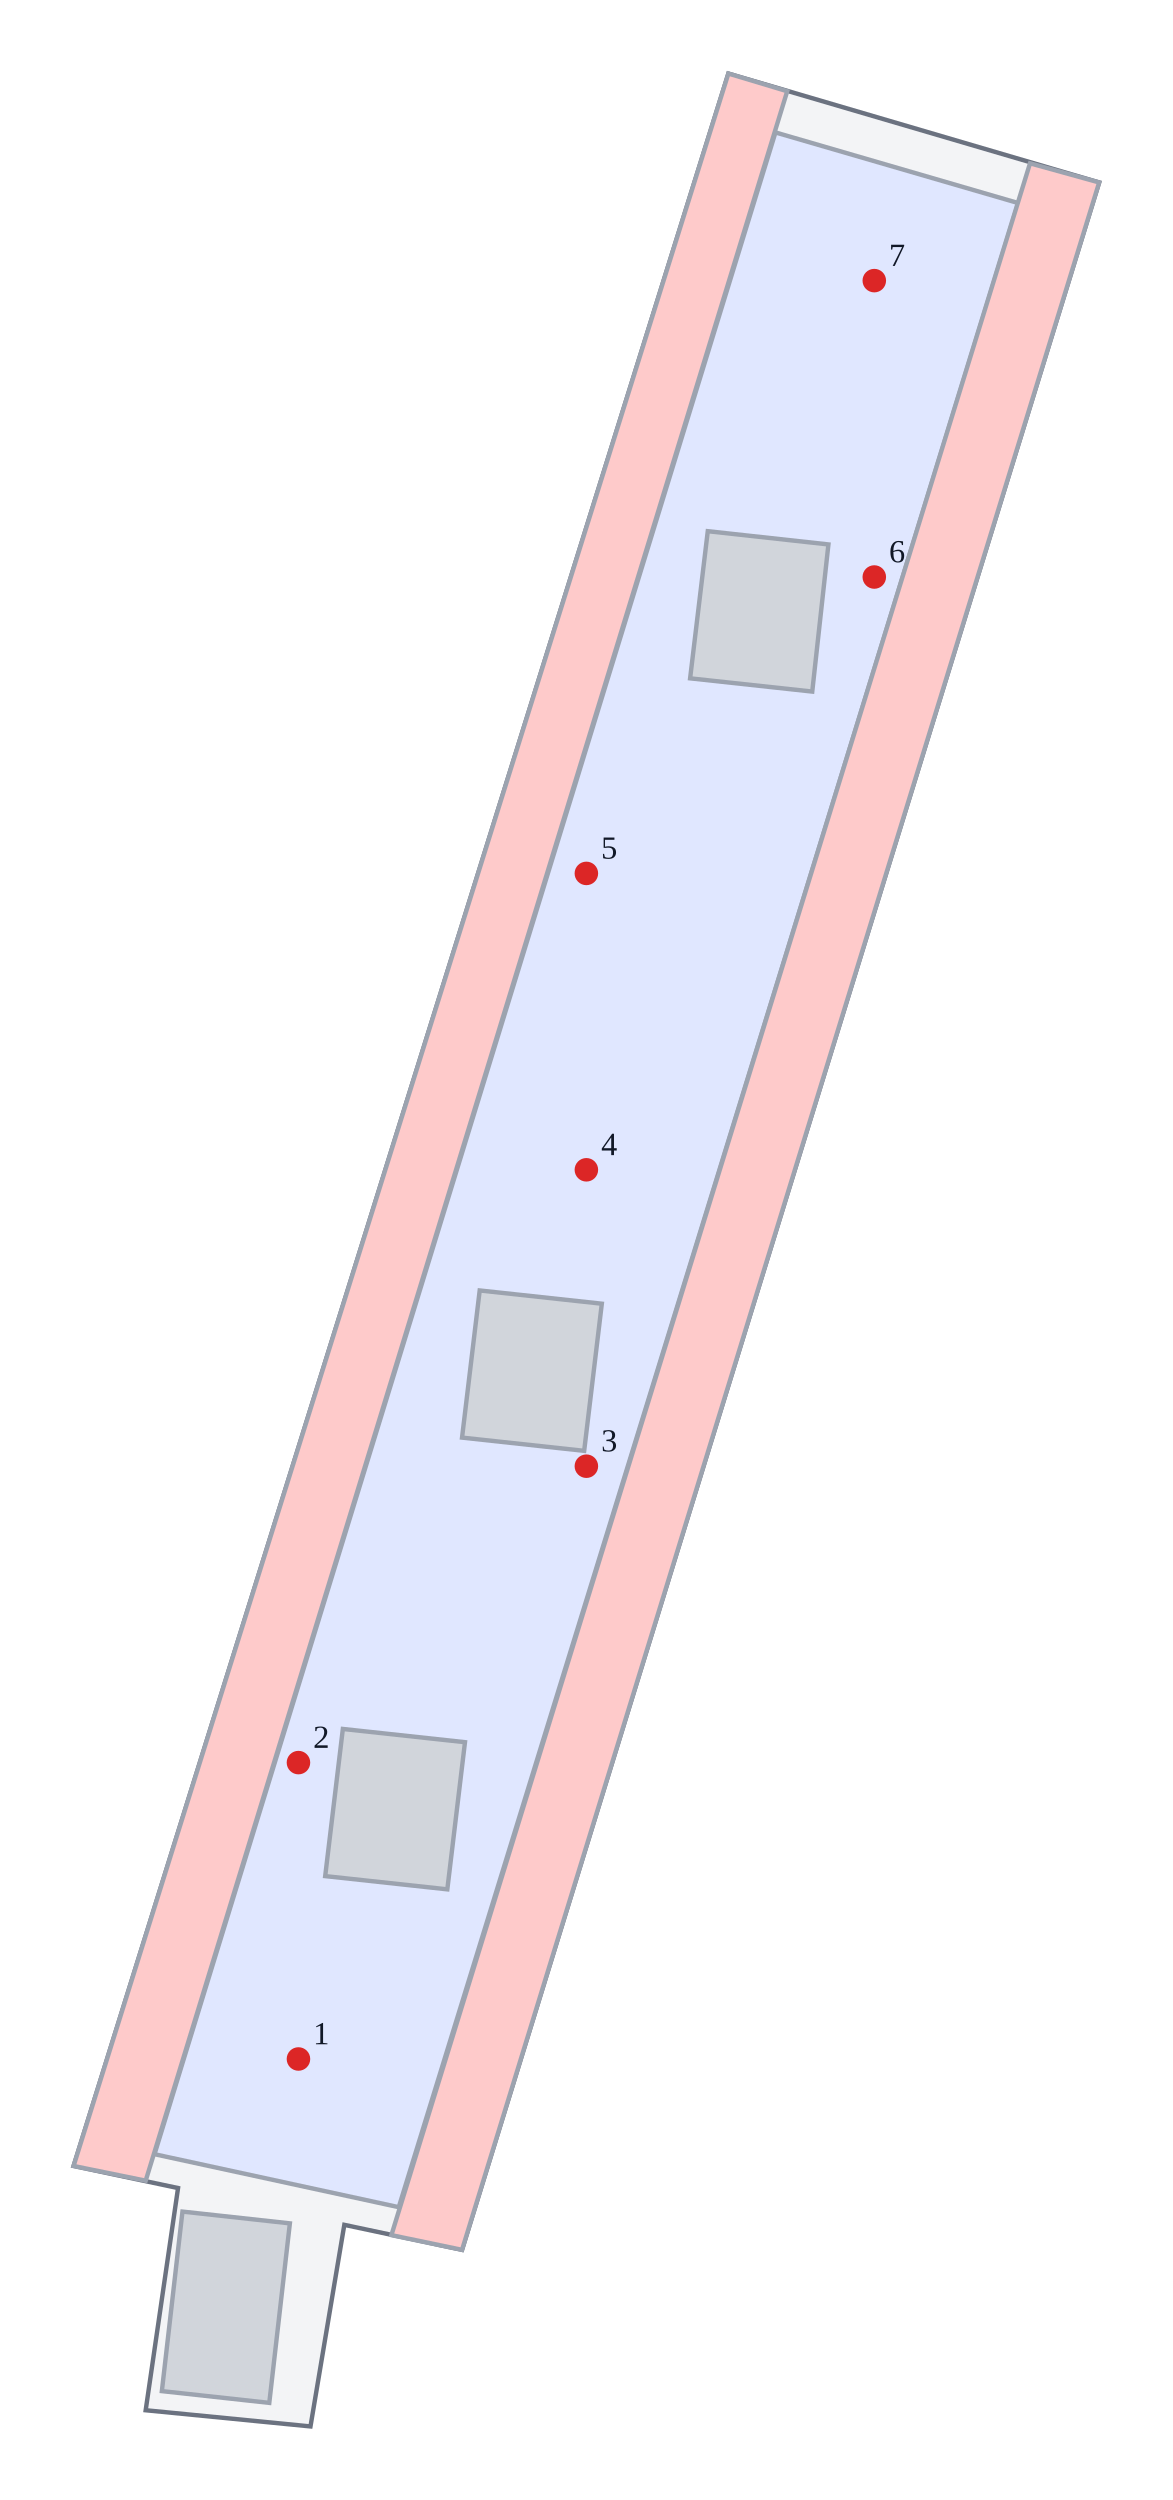
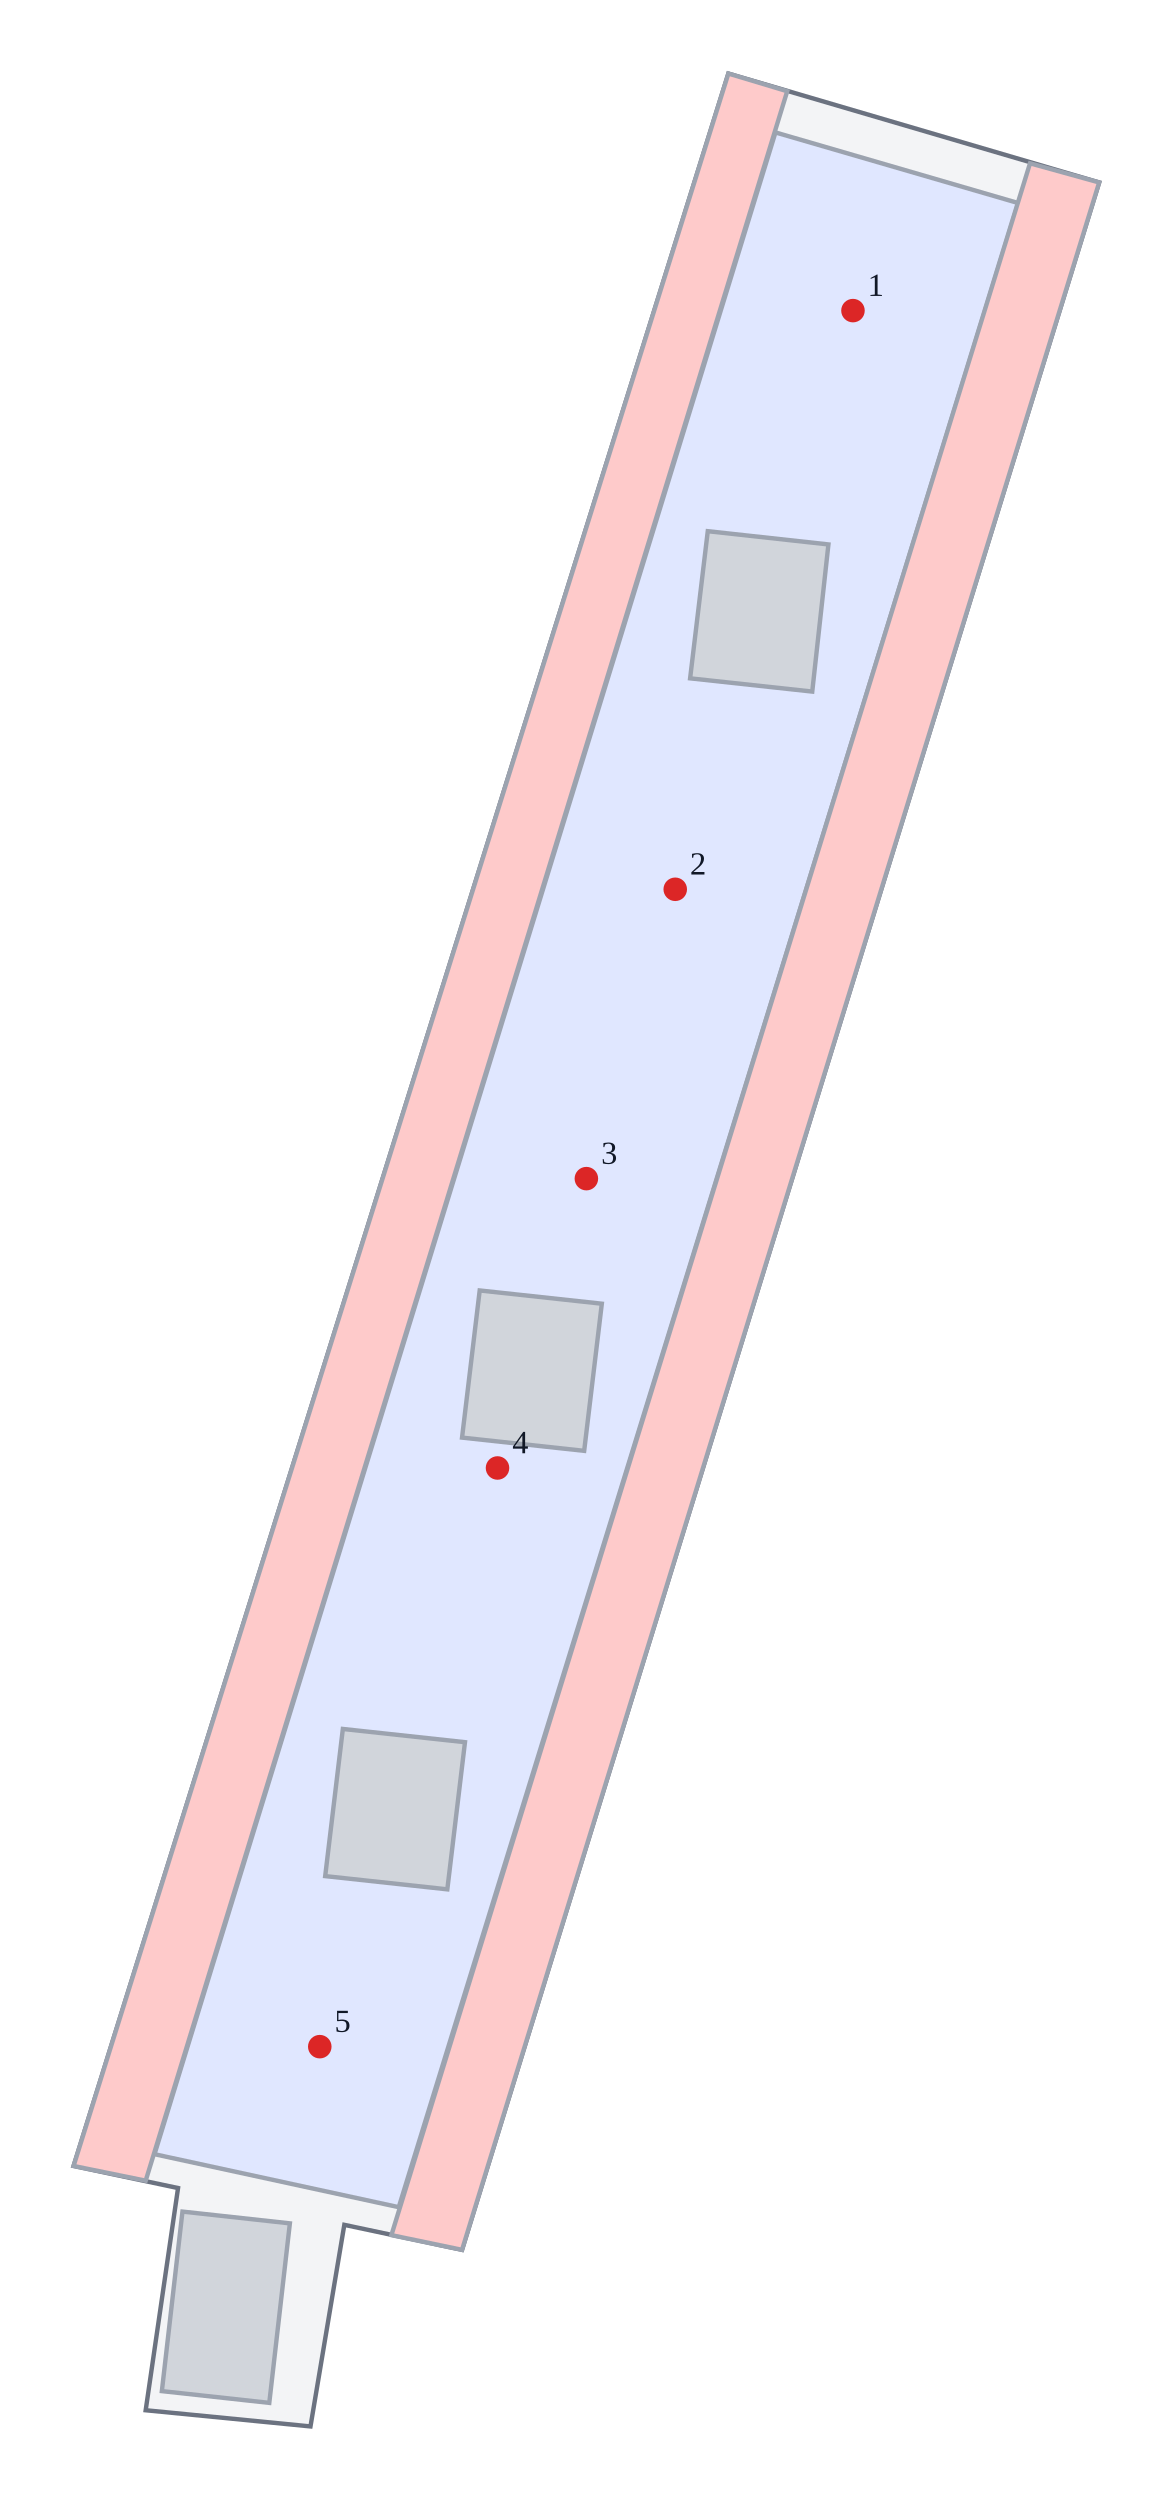
<svg xmlns="http://www.w3.org/2000/svg" viewBox="78.2 -106.7 79.7 169.9">
  <polygon points="83.2,40.5 90.3,42 88.1,57.1 99.3,58.2 101.6,44.5 109.6,46.2 152.9,-94.3 127.7,-101.7" fill="#f3f4f6" stroke="#6b7280" stroke-width="0.3" />
  <polygon points="105.3,43.3 147.4,-92.9 130.9,-97.7 88.7,39.7" fill="#e0e7ff" stroke="#9ca3af" stroke-width="0.3" />
  <polygon points="109.6,46.2 152.9,-94.3 148.2,-95.6 104.8,45.2" fill="#fecaca" stroke="#9ca3af" stroke-width="0.3" />
  <polygon points="88.1,41.5 131.7,-100.5 127.7,-101.7 83.2,40.5" fill="#fecaca" stroke="#9ca3af" stroke-width="0.3" />
  <polygon points="100.3,20.8 108.6,21.7 109.8,11.7 101.5,10.8" fill="#d1d5db" stroke="#9ca3af" stroke-width="0.3" />
  <polygon points="109.6,-9 117.9,-8.1 119.1,-18.1 110.8,-19" fill="#d1d5db" stroke="#9ca3af" stroke-width="0.3" />
  <polygon points="125.1,-60.6 133.4,-59.7 134.5,-69.7 126.3,-70.6" fill="#d1d5db" stroke="#9ca3af" stroke-width="0.3" />
  <polygon points="89.2,55.8 96.5,56.6 97.9,44.4 90.6,43.6" fill="#d1d5db" stroke="#9ca3af" stroke-width="0.3" />
-   <circle cx="98.483" cy="33.229" r="0.8" fill="#dc2626" />
-   <text x="99.483" y="32.229" font-size="2.2" fill="#111827">1</text>
-   <circle cx="98.483" cy="13.086" r="0.8" fill="#dc2626" />
-   <text x="99.483" y="12.086" font-size="2.2" fill="#111827">2</text>
-   <circle cx="118.05" cy="-7.057" r="0.8" fill="#dc2626" />
-   <text x="119.05" y="-8.057" font-size="2.2" fill="#111827">3</text>
-   <circle cx="118.05" cy="-27.2" r="0.8" fill="#dc2626" />
-   <text x="119.05" y="-28.2" font-size="2.2" fill="#111827">4</text>
-   <circle cx="118.05" cy="-47.343" r="0.8" fill="#dc2626" />
-   <text x="119.05" y="-48.343" font-size="2.2" fill="#111827">5</text>
-   <circle cx="137.617" cy="-67.486" r="0.8" fill="#dc2626" />
-   <text x="138.617" y="-68.486" font-size="2.2" fill="#111827">6</text>
-   <circle cx="137.617" cy="-87.629" r="0.8" fill="#dc2626" />
-   <text x="138.617" y="-88.629" font-size="2.2" fill="#111827">7</text>
+   <circle cx="136.168" cy="-85.591" r="0.8" fill="#dc2626" />
+   <text x="137.168" y="-86.591" font-size="2.2" fill="#111827">1</text>
+   <circle cx="124.089" cy="-46.264" r="0.8" fill="#dc2626" />
+   <text x="125.089" y="-47.264" font-size="2.2" fill="#111827">2</text>
+   <circle cx="118.05" cy="-26.6" r="0.8" fill="#dc2626" />
+   <text x="119.05" y="-27.6" font-size="2.2" fill="#111827">3</text>
+   <circle cx="112.011" cy="-6.936" r="0.8" fill="#dc2626" />
+   <text x="113.011" y="-7.936" font-size="2.2" fill="#111827">4</text>
+   <circle cx="99.932" cy="32.391" r="0.8" fill="#dc2626" />
+   <text x="100.932" y="31.391" font-size="2.2" fill="#111827">5</text>
</svg>
